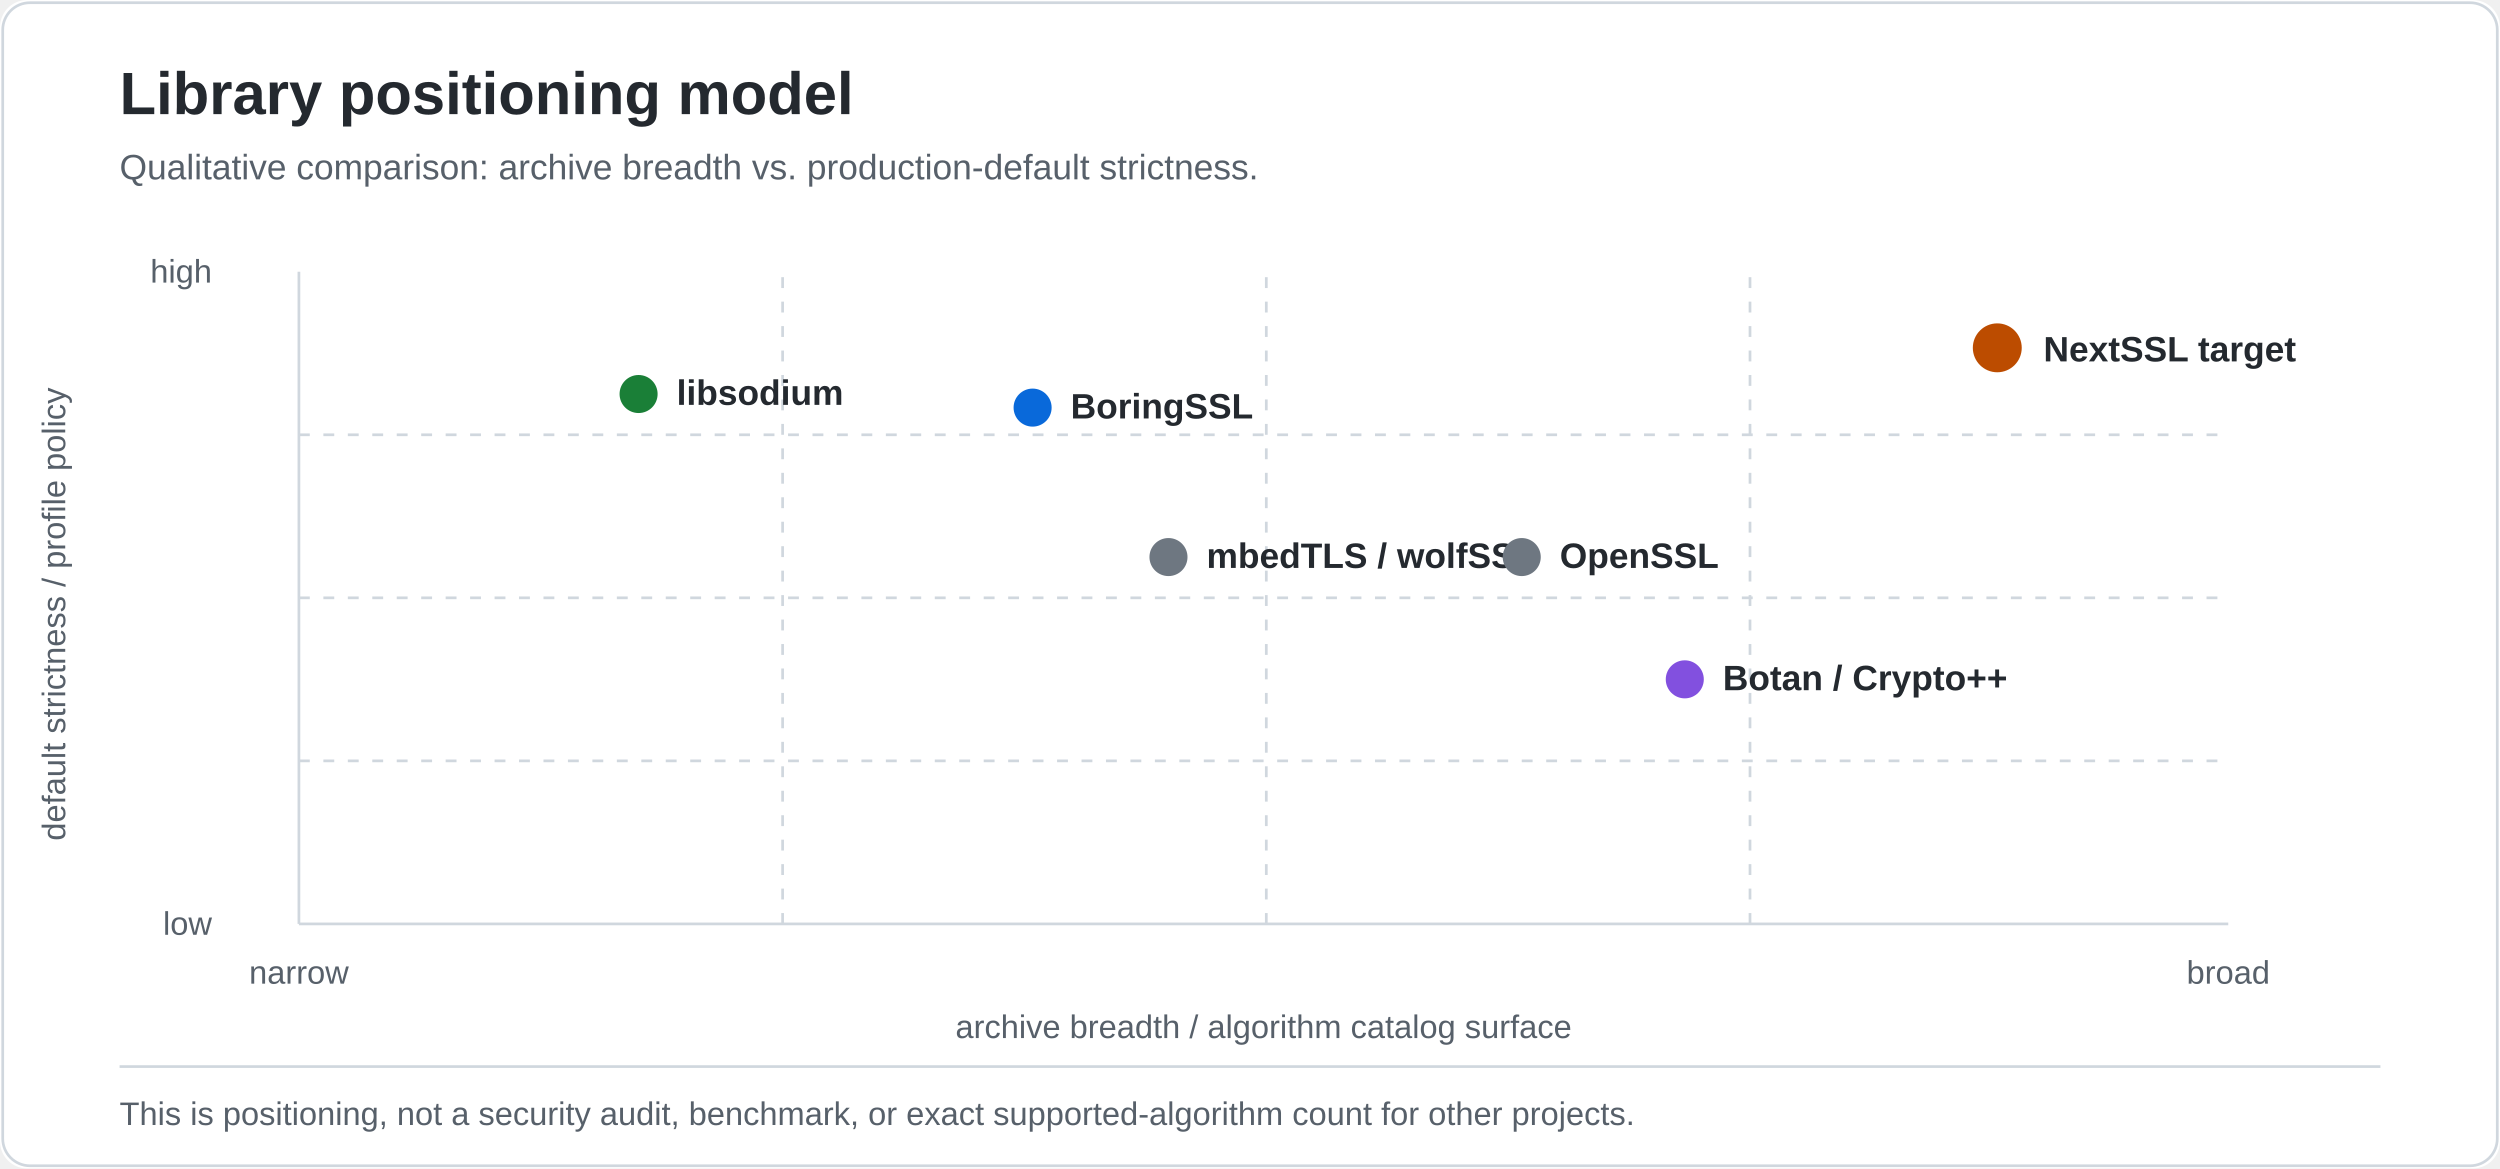
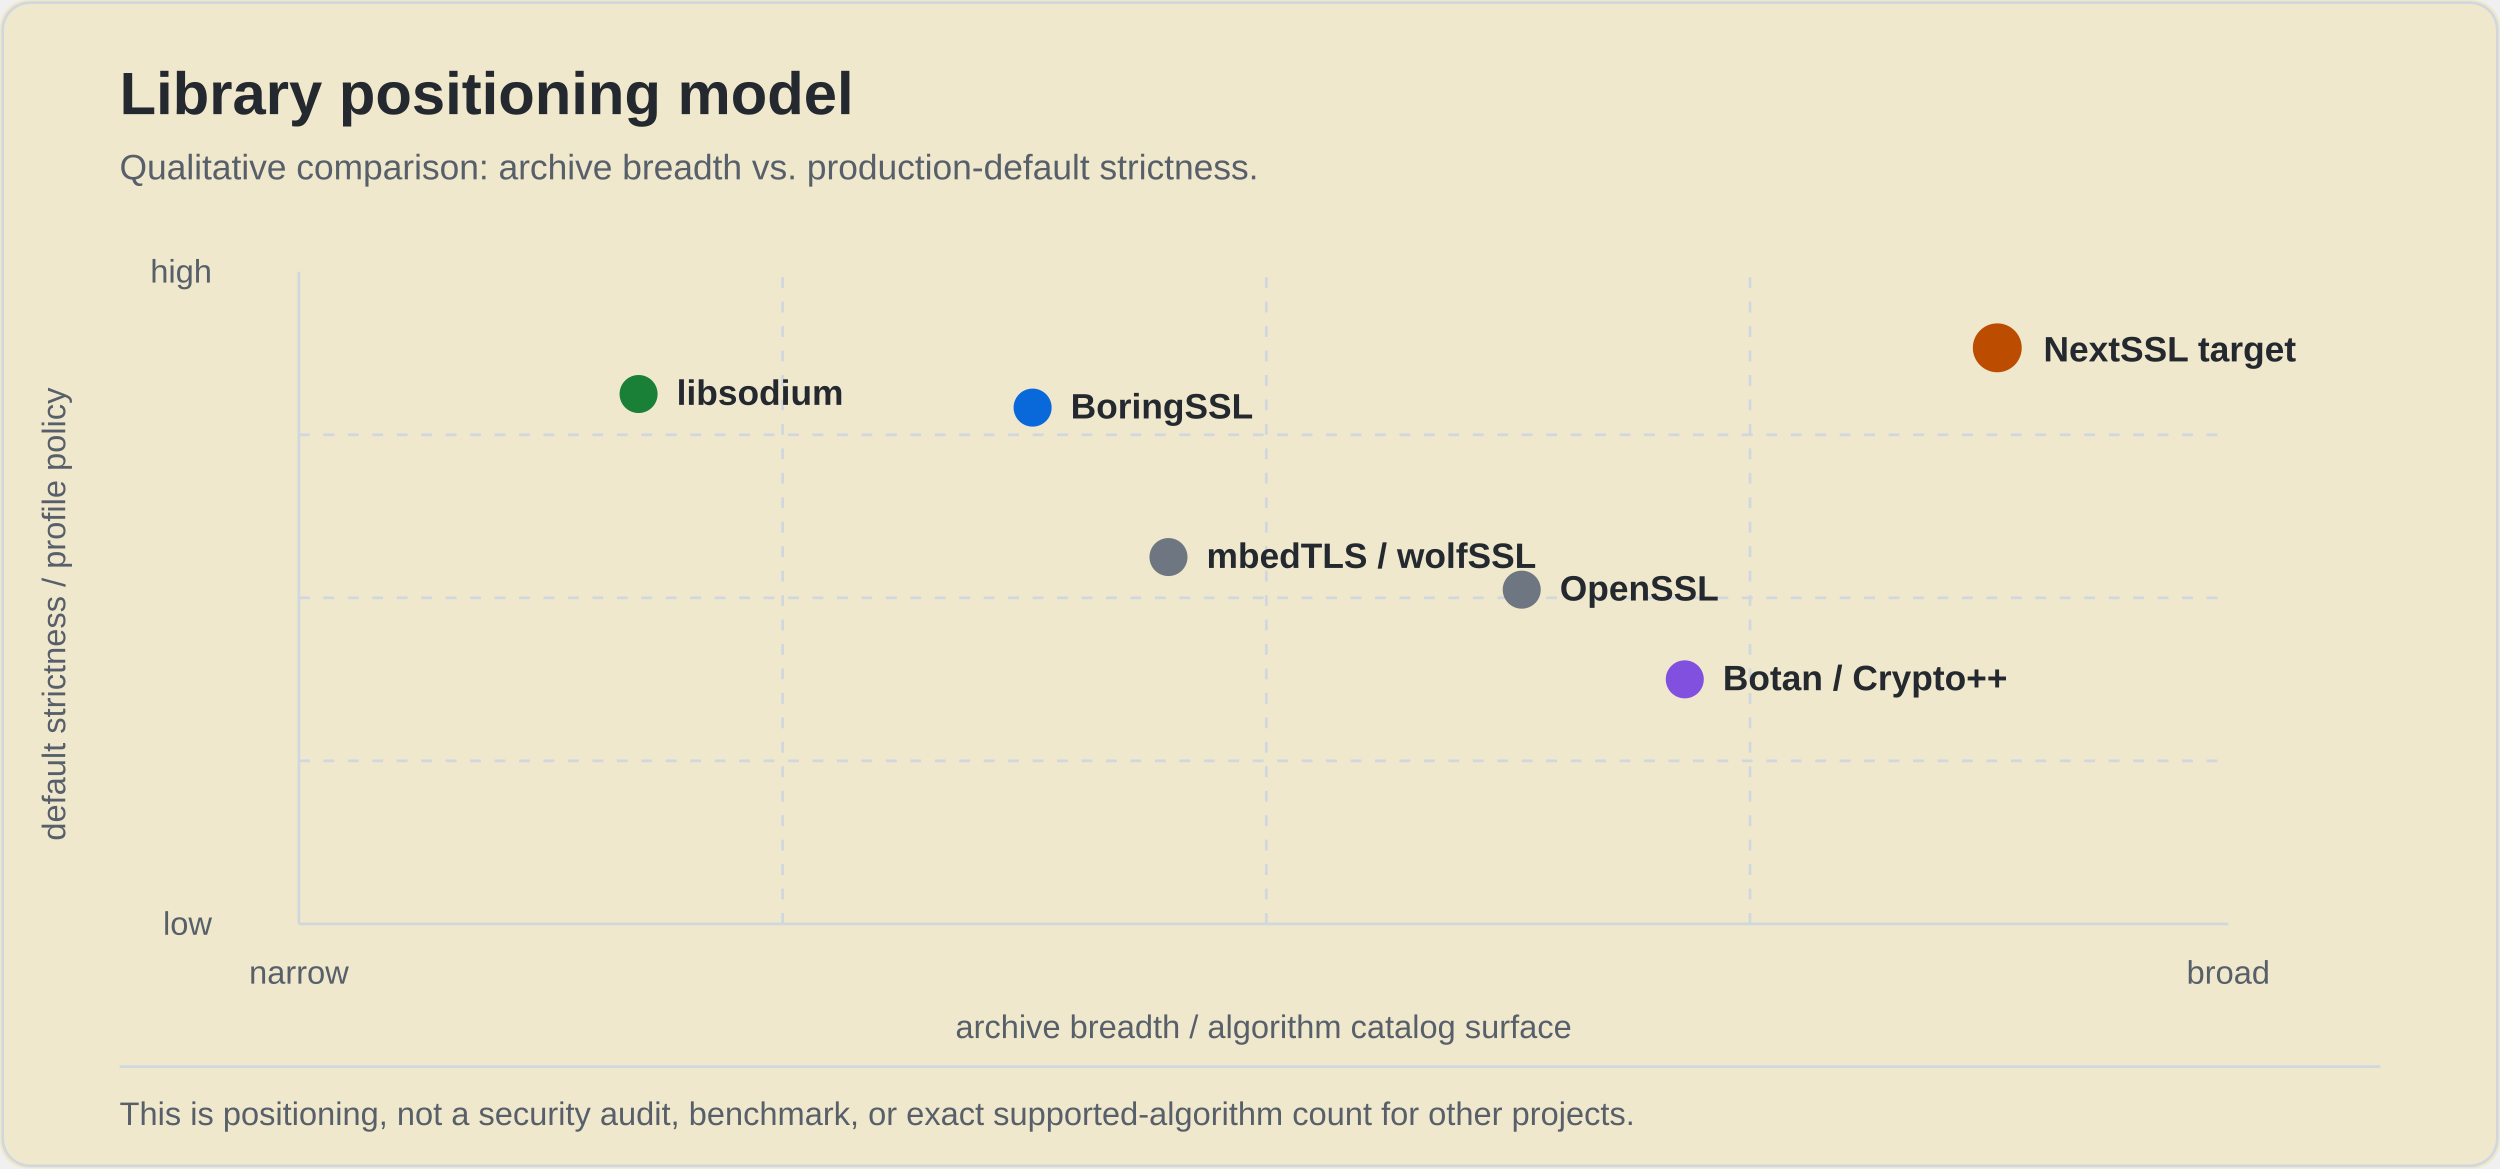
<svg xmlns="http://www.w3.org/2000/svg" width="920" height="430" viewBox="0 0 920 430" role="img" aria-label="NextSSL positioning compared with other crypto libraries">
-   <rect width="920" height="430" rx="10" fill="#ffffff" />
+   <rect width="920" height="430" rx="10" fill="#f0e8cc" />
  <rect x="1" y="1" width="918" height="428" rx="10" fill="none" stroke="#d0d7de" />
  <text x="44" y="42" fill="#24292f" font-family="Segoe UI, Arial, sans-serif" font-size="22" font-weight="700">Library positioning model</text>
  <text x="44" y="66" fill="#57606a" font-family="Segoe UI, Arial, sans-serif" font-size="13">Qualitative comparison: archive breadth vs. production-default strictness.</text>
  <g stroke="#d0d7de" stroke-width="1">
    <line x1="110" y1="340" x2="820" y2="340" />
    <line x1="110" y1="340" x2="110" y2="100" />
    <line x1="110" y1="280" x2="820" y2="280" stroke-dasharray="4 5" />
    <line x1="110" y1="220" x2="820" y2="220" stroke-dasharray="4 5" />
    <line x1="110" y1="160" x2="820" y2="160" stroke-dasharray="4 5" />
    <line x1="288" y1="340" x2="288" y2="100" stroke-dasharray="4 5" />
    <line x1="466" y1="340" x2="466" y2="100" stroke-dasharray="4 5" />
    <line x1="644" y1="340" x2="644" y2="100" stroke-dasharray="4 5" />
  </g>
  <g font-family="Segoe UI, Arial, sans-serif" font-size="12" fill="#57606a">
    <text x="465" y="382" text-anchor="middle">archive breadth / algorithm catalog surface</text>
    <text x="24" y="226" transform="rotate(-90 24 226)" text-anchor="middle">default strictness / profile policy</text>
    <text x="110" y="362" text-anchor="middle">narrow</text>
    <text x="820" y="362" text-anchor="middle">broad</text>
    <text x="78" y="344" text-anchor="end">low</text>
    <text x="78" y="104" text-anchor="end">high</text>
  </g>
  <g font-family="Segoe UI, Arial, sans-serif" font-size="13" font-weight="600">
    <circle cx="235" cy="145" r="7" fill="#1a7f37" />
    <text x="249" y="149" fill="#24292f">libsodium</text>
    <circle cx="380" cy="150" r="7" fill="#0969da" />
    <text x="394" y="154" fill="#24292f">BoringSSL</text>
    <circle cx="430" cy="205" r="7" fill="#6e7781" />
    <text x="444" y="209" fill="#24292f">mbedTLS / wolfSSL</text>
-     <circle cx="560" cy="205" r="7" fill="#6e7781" />
-     <text x="574" y="209" fill="#24292f">OpenSSL</text>
+     <circle cx="560" cy="217" r="7" fill="#6e7781" />
+     <text x="574" y="221" fill="#24292f">OpenSSL</text>
    <circle cx="620" cy="250" r="7" fill="#8250df" />
    <text x="634" y="254" fill="#24292f">Botan / Crypto++</text>
    <circle cx="735" cy="128" r="9" fill="#bc4c00" />
    <text x="752" y="133" fill="#24292f">NextSSL target</text>
  </g>
  <rect x="44" y="392" width="832" height="1" fill="#d0d7de" />
  <text x="44" y="414" fill="#57606a" font-family="Segoe UI, Arial, sans-serif" font-size="12">This is positioning, not a security audit, benchmark, or exact supported-algorithm count for other projects.</text>
</svg>
